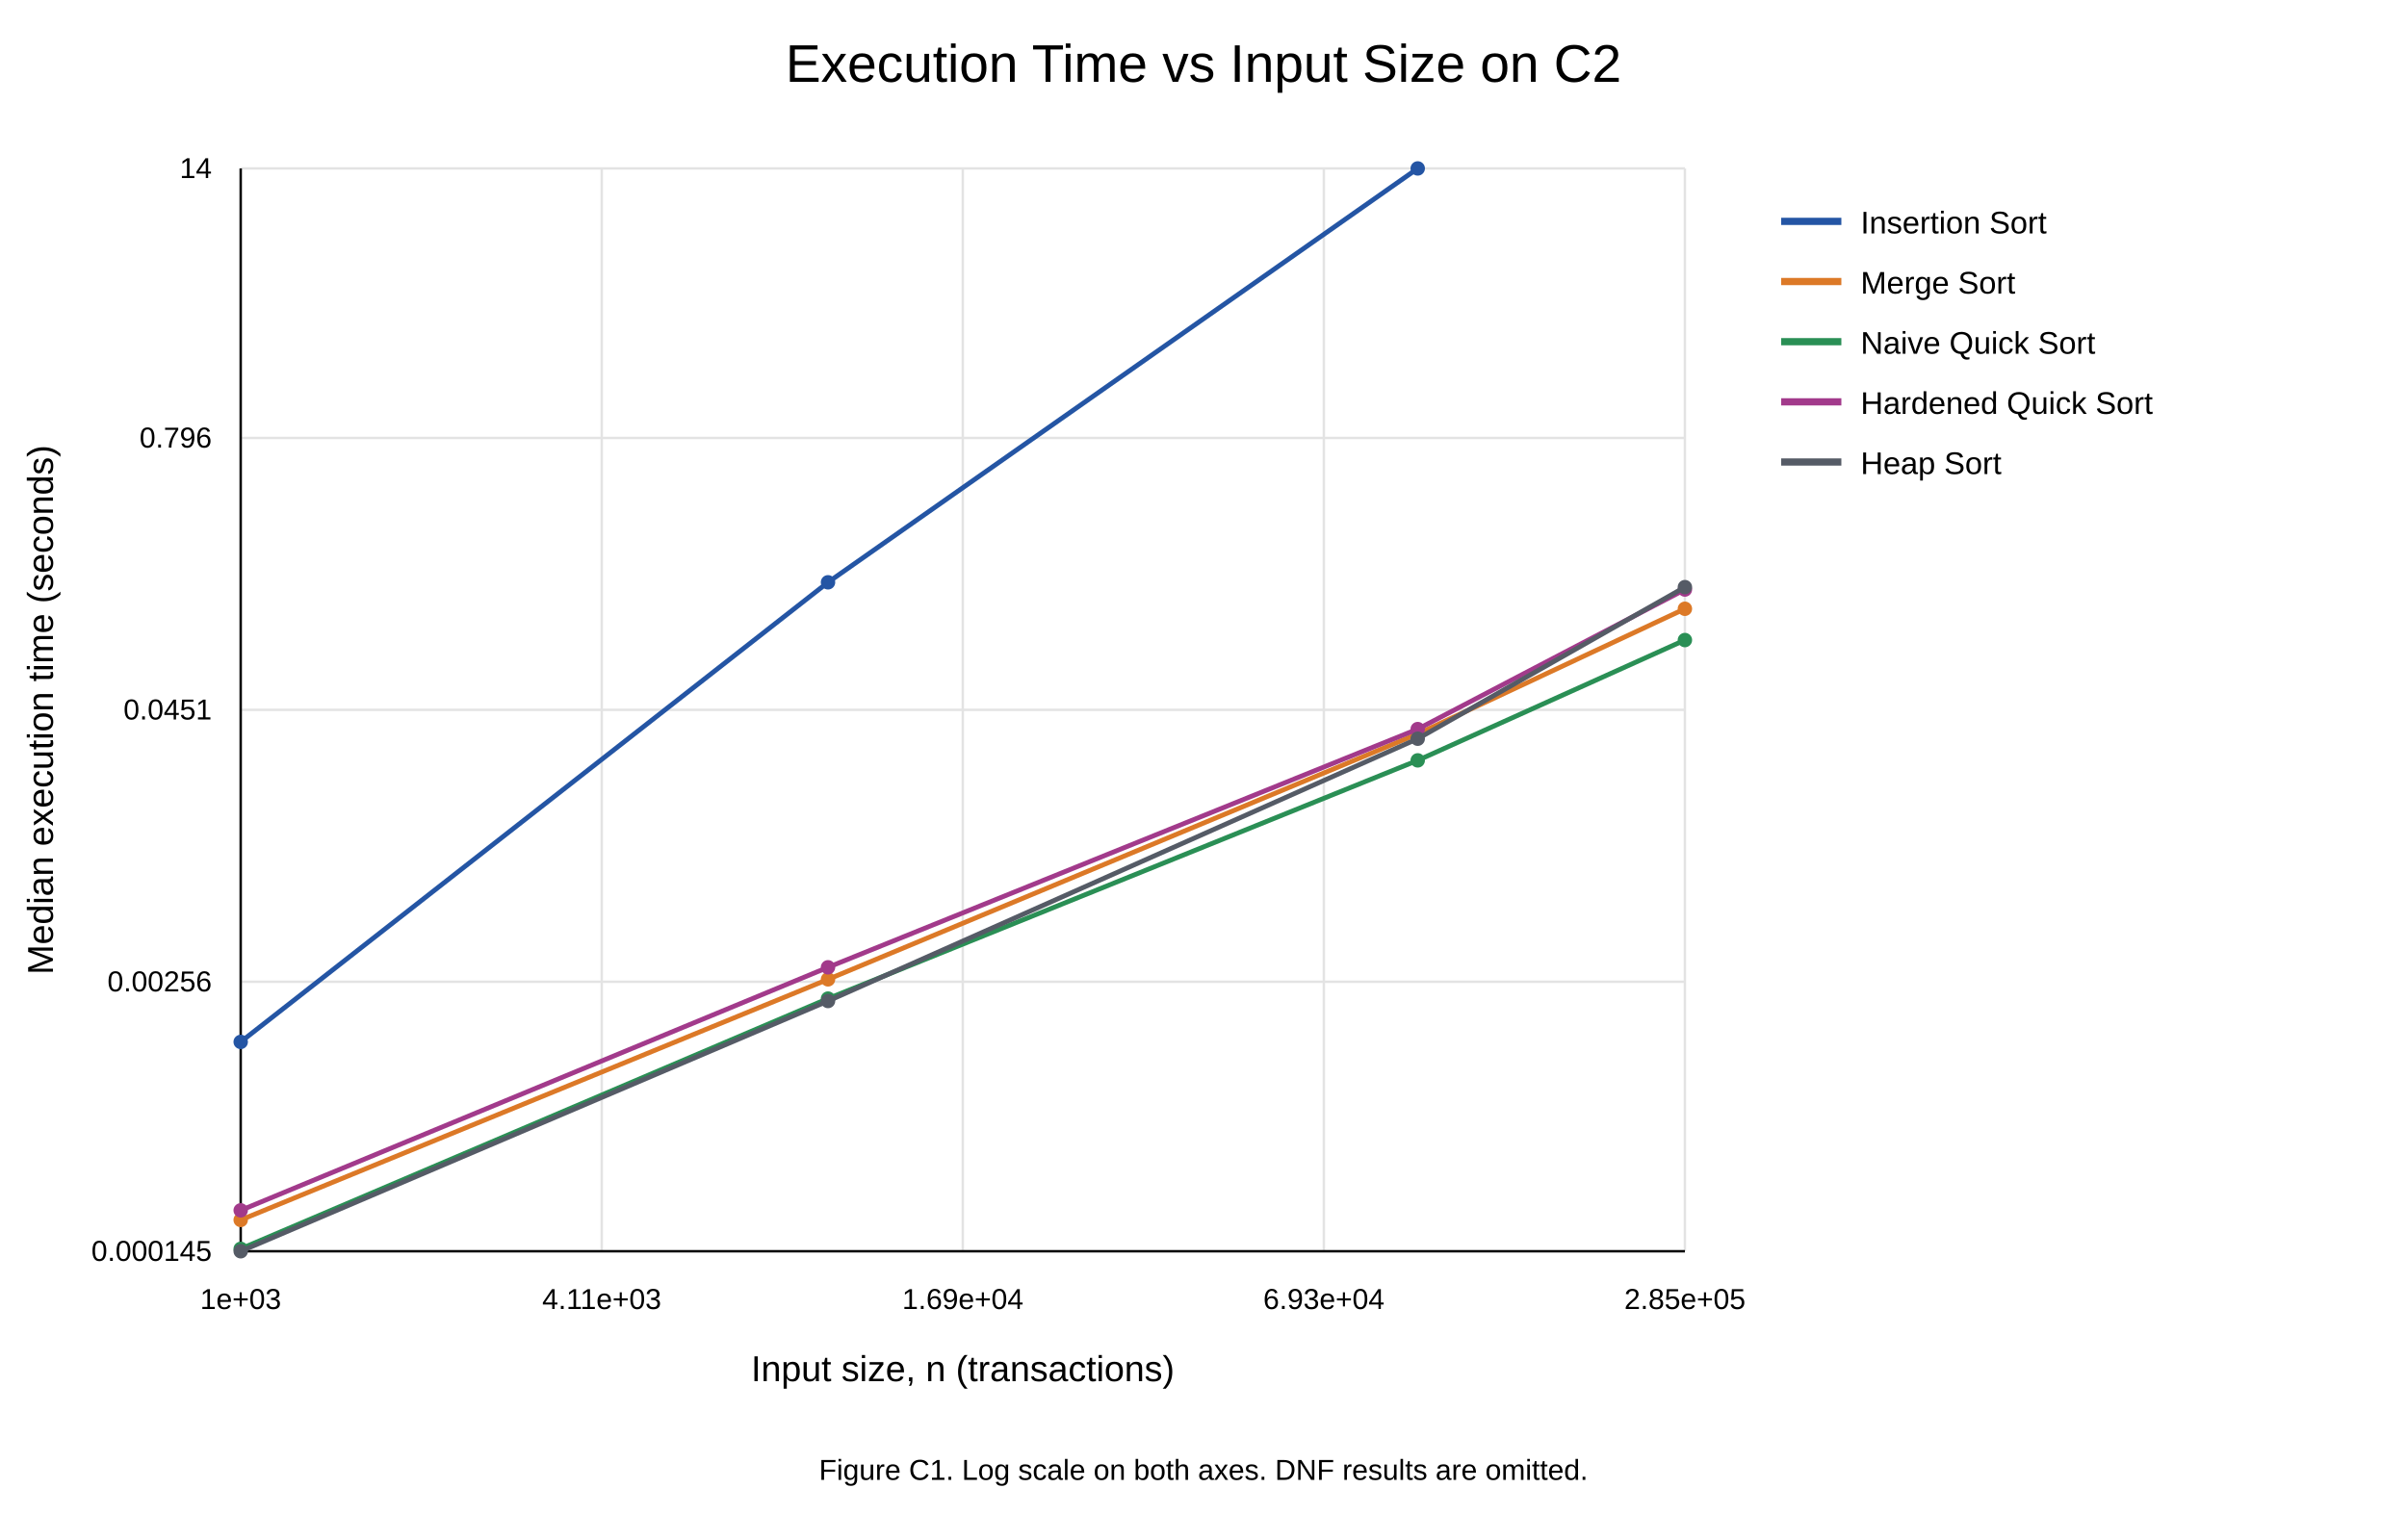
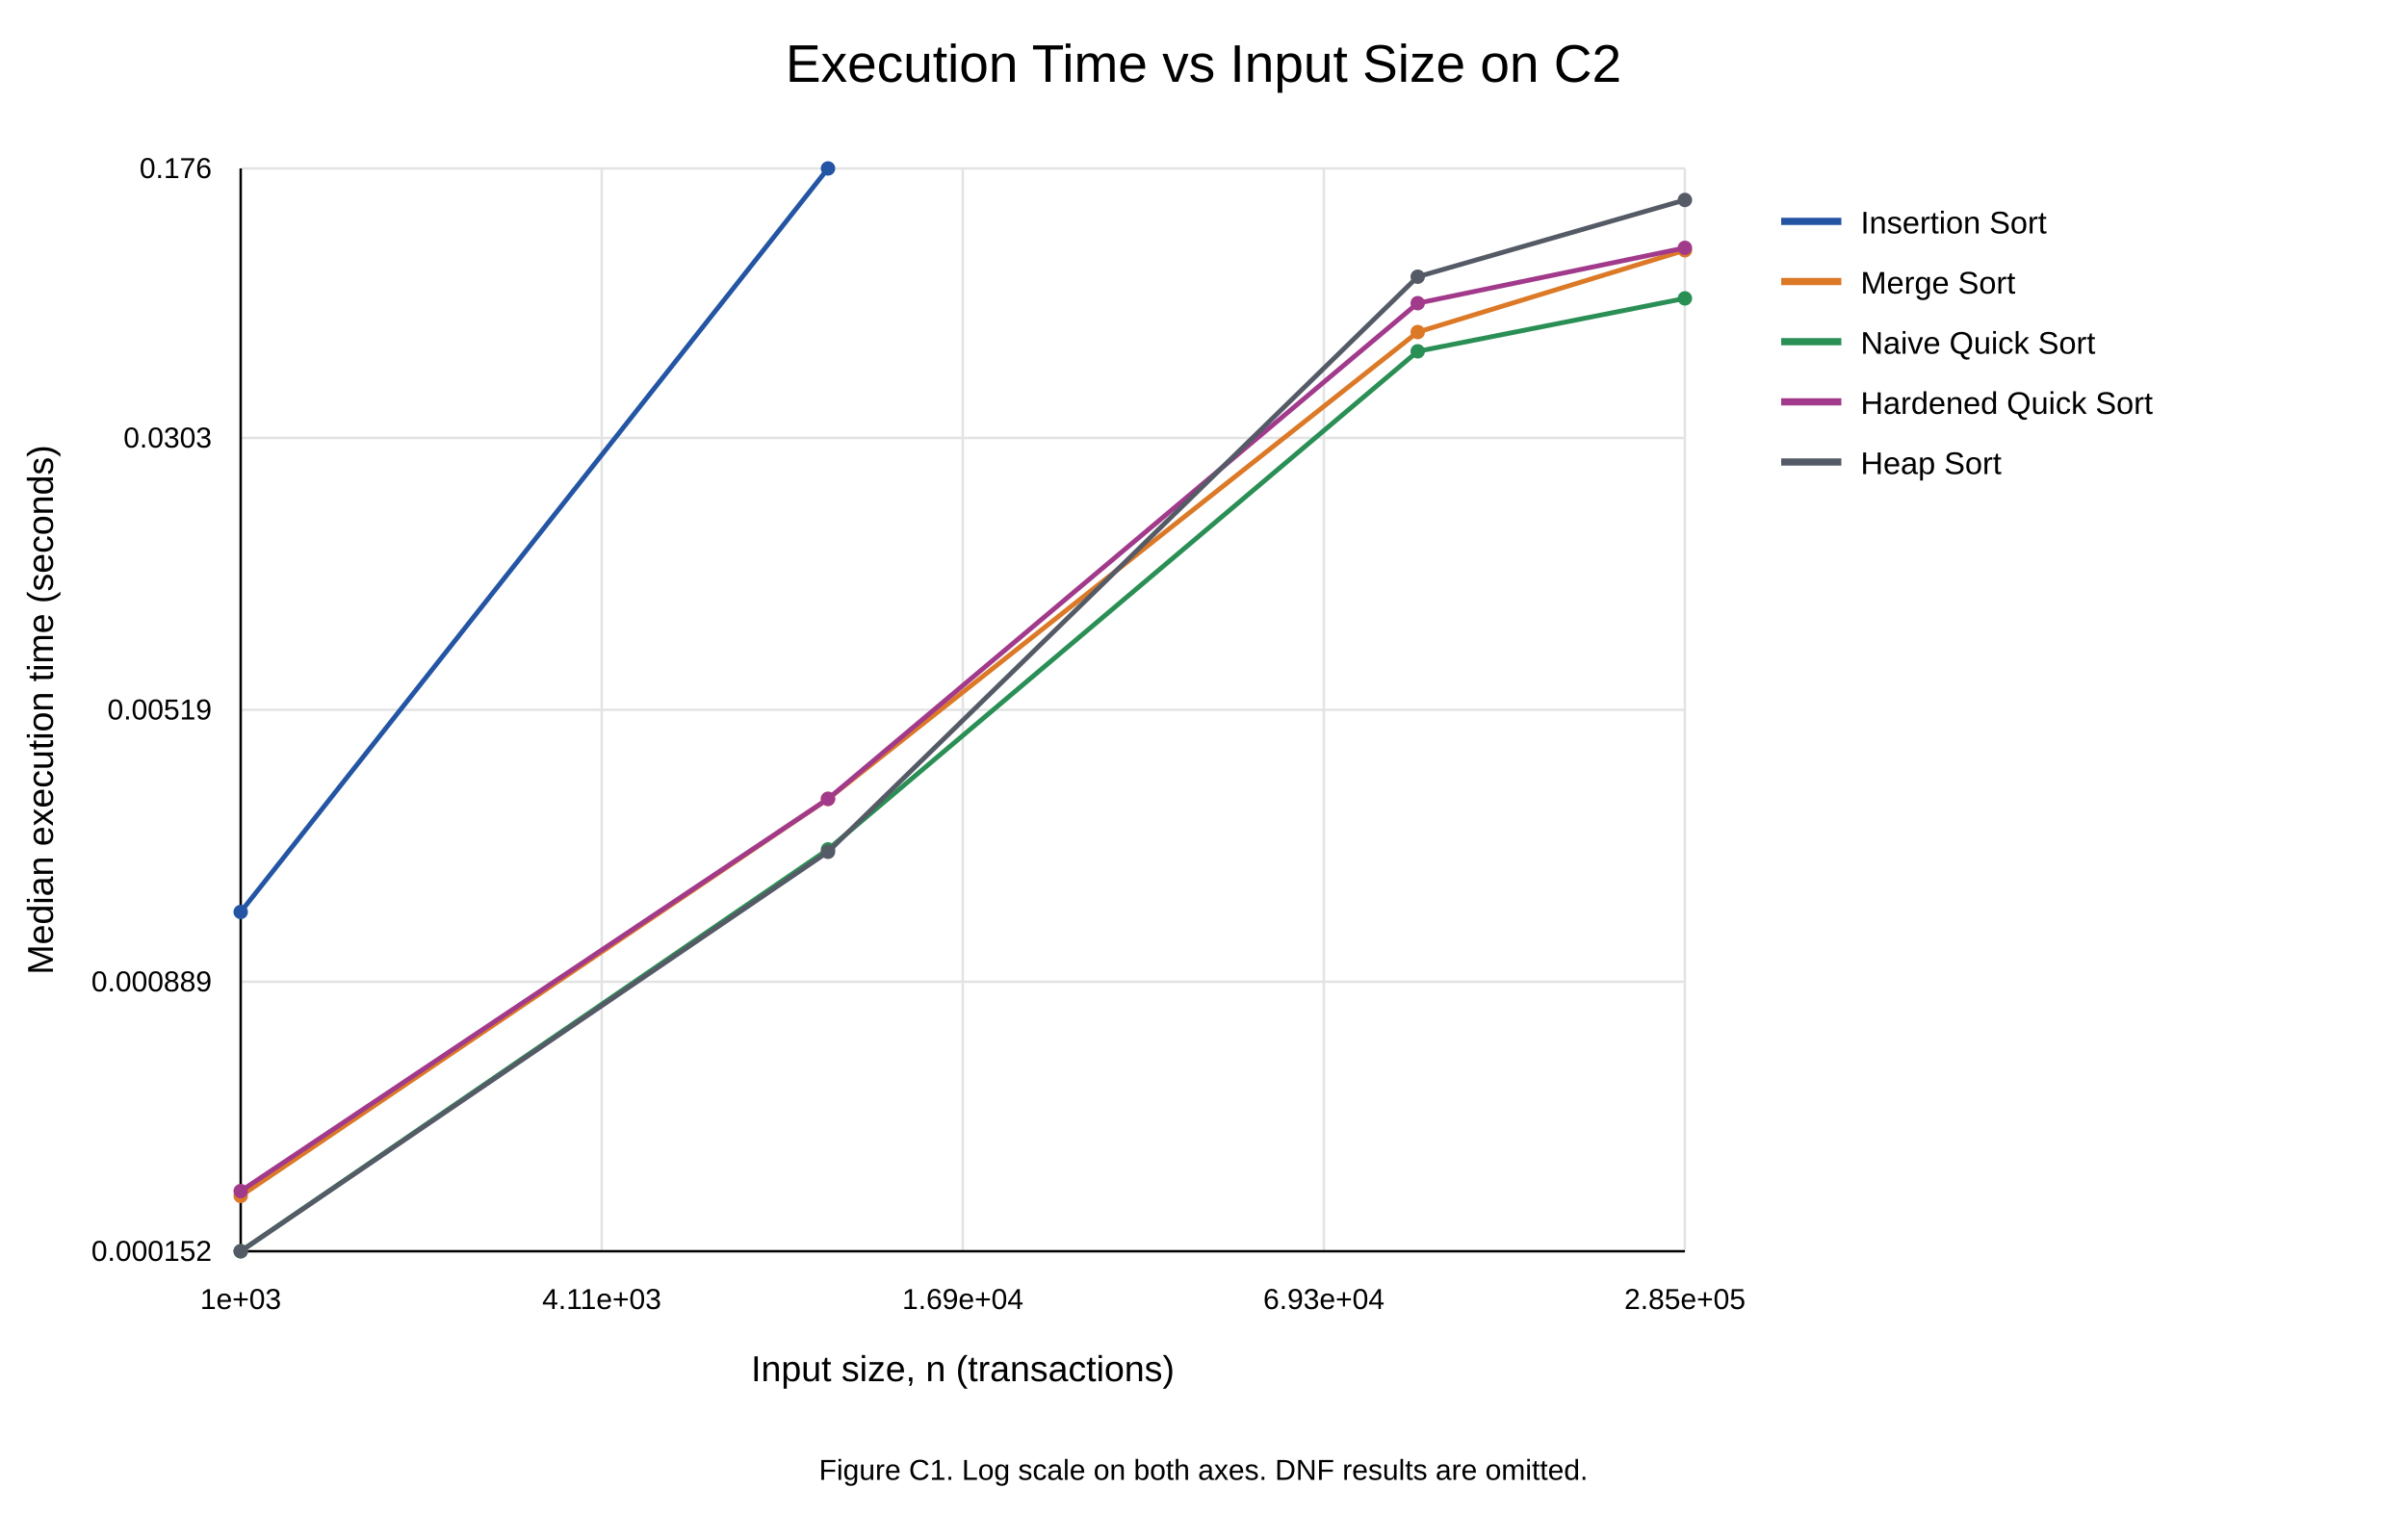
<svg xmlns="http://www.w3.org/2000/svg" width="1000" height="640" viewBox="0 0 1000 640">
  <rect width="100%" height="100%" fill="white" />
  <text x="500" y="34" text-anchor="middle" font-family="Arial" font-size="22">Execution Time vs Input Size on C2</text>
  <line x1="100" y1="70" x2="100" y2="520" stroke="#e3e3e3" />
  <line x1="100" y1="70" x2="700" y2="70" stroke="#e3e3e3" />
  <text x="100" y="544" text-anchor="middle" font-family="Arial" font-size="12">1e+03</text>
-   <text x="88" y="74" text-anchor="end" font-family="Arial" font-size="12">14</text>
+   <text x="88" y="74" text-anchor="end" font-family="Arial" font-size="12">0.176</text>
  <line x1="250" y1="70" x2="250" y2="520" stroke="#e3e3e3" />
  <line x1="100" y1="182" x2="700" y2="182" stroke="#e3e3e3" />
  <text x="250" y="544" text-anchor="middle" font-family="Arial" font-size="12">4.11e+03</text>
-   <text x="88" y="186" text-anchor="end" font-family="Arial" font-size="12">0.796</text>
+   <text x="88" y="186" text-anchor="end" font-family="Arial" font-size="12">0.0303</text>
  <line x1="400" y1="70" x2="400" y2="520" stroke="#e3e3e3" />
  <line x1="100" y1="295" x2="700" y2="295" stroke="#e3e3e3" />
  <text x="400" y="544" text-anchor="middle" font-family="Arial" font-size="12">1.69e+04</text>
-   <text x="88" y="299" text-anchor="end" font-family="Arial" font-size="12">0.0451</text>
+   <text x="88" y="299" text-anchor="end" font-family="Arial" font-size="12">0.00519</text>
  <line x1="550" y1="70" x2="550" y2="520" stroke="#e3e3e3" />
  <line x1="100" y1="408" x2="700" y2="408" stroke="#e3e3e3" />
  <text x="550" y="544" text-anchor="middle" font-family="Arial" font-size="12">6.93e+04</text>
-   <text x="88" y="412" text-anchor="end" font-family="Arial" font-size="12">0.00256</text>
+   <text x="88" y="412" text-anchor="end" font-family="Arial" font-size="12">0.000889</text>
  <line x1="700" y1="70" x2="700" y2="520" stroke="#e3e3e3" />
  <line x1="100" y1="520" x2="700" y2="520" stroke="#e3e3e3" />
  <text x="700" y="544" text-anchor="middle" font-family="Arial" font-size="12">2.85e+05</text>
-   <text x="88" y="524" text-anchor="end" font-family="Arial" font-size="12">0.000145</text>
+   <text x="88" y="524" text-anchor="end" font-family="Arial" font-size="12">0.000152</text>
  <line x1="100" y1="520" x2="700" y2="520" stroke="black" />
  <line x1="100" y1="70" x2="100" y2="520" stroke="black" />
  <text x="400" y="574" text-anchor="middle" font-family="Arial" font-size="15">Input size, n (transactions)</text>
  <text x="22" y="295" transform="rotate(-90 22 295)" text-anchor="middle" font-family="Arial" font-size="15">Median execution time (seconds)</text>
-   <circle cx="100" cy="433" r="3" fill="#2455a4" />
-   <line x1="100" y1="433" x2="344" y2="242" stroke="#2455a4" stroke-width="2" />
-   <circle cx="344" cy="242" r="3" fill="#2455a4" />
-   <line x1="344" y1="242" x2="589" y2="70" stroke="#2455a4" stroke-width="2" />
-   <circle cx="589" cy="70" r="3" fill="#2455a4" />
+   <circle cx="100" cy="379" r="3" fill="#2455a4" />
+   <line x1="100" y1="379" x2="344" y2="70" stroke="#2455a4" stroke-width="2" />
+   <circle cx="344" cy="70" r="3" fill="#2455a4" />
  <line x1="740" y1="92" x2="765" y2="92" stroke="#2455a4" stroke-width="3" />
  <text x="773" y="97" font-family="Arial" font-size="13">Insertion Sort</text>
-   <circle cx="100" cy="507" r="3" fill="#dc7927" />
-   <line x1="100" y1="507" x2="344" y2="407" stroke="#dc7927" stroke-width="2" />
-   <circle cx="344" cy="407" r="3" fill="#dc7927" />
-   <line x1="344" y1="407" x2="589" y2="305" stroke="#dc7927" stroke-width="2" />
-   <circle cx="589" cy="305" r="3" fill="#dc7927" />
-   <line x1="589" y1="305" x2="700" y2="253" stroke="#dc7927" stroke-width="2" />
-   <circle cx="700" cy="253" r="3" fill="#dc7927" />
+   <circle cx="100" cy="497" r="3" fill="#dc7927" />
+   <line x1="100" y1="497" x2="344" y2="332" stroke="#dc7927" stroke-width="2" />
+   <circle cx="344" cy="332" r="3" fill="#dc7927" />
+   <line x1="344" y1="332" x2="589" y2="138" stroke="#dc7927" stroke-width="2" />
+   <circle cx="589" cy="138" r="3" fill="#dc7927" />
+   <line x1="589" y1="138" x2="700" y2="104" stroke="#dc7927" stroke-width="2" />
+   <circle cx="700" cy="104" r="3" fill="#dc7927" />
  <line x1="740" y1="117" x2="765" y2="117" stroke="#dc7927" stroke-width="3" />
  <text x="773" y="122" font-family="Arial" font-size="13">Merge Sort</text>
-   <circle cx="100" cy="519" r="3" fill="#2a8f55" />
-   <line x1="100" y1="519" x2="344" y2="415" stroke="#2a8f55" stroke-width="2" />
-   <circle cx="344" cy="415" r="3" fill="#2a8f55" />
-   <line x1="344" y1="415" x2="589" y2="316" stroke="#2a8f55" stroke-width="2" />
-   <circle cx="589" cy="316" r="3" fill="#2a8f55" />
-   <line x1="589" y1="316" x2="700" y2="266" stroke="#2a8f55" stroke-width="2" />
-   <circle cx="700" cy="266" r="3" fill="#2a8f55" />
+   <circle cx="100" cy="520" r="3" fill="#2a8f55" />
+   <line x1="100" y1="520" x2="344" y2="353" stroke="#2a8f55" stroke-width="2" />
+   <circle cx="344" cy="353" r="3" fill="#2a8f55" />
+   <line x1="344" y1="353" x2="589" y2="146" stroke="#2a8f55" stroke-width="2" />
+   <circle cx="589" cy="146" r="3" fill="#2a8f55" />
+   <line x1="589" y1="146" x2="700" y2="124" stroke="#2a8f55" stroke-width="2" />
+   <circle cx="700" cy="124" r="3" fill="#2a8f55" />
  <line x1="740" y1="142" x2="765" y2="142" stroke="#2a8f55" stroke-width="3" />
  <text x="773" y="147" font-family="Arial" font-size="13">Naive Quick Sort</text>
-   <circle cx="100" cy="503" r="3" fill="#a23a8b" />
-   <line x1="100" y1="503" x2="344" y2="402" stroke="#a23a8b" stroke-width="2" />
-   <circle cx="344" cy="402" r="3" fill="#a23a8b" />
-   <line x1="344" y1="402" x2="589" y2="303" stroke="#a23a8b" stroke-width="2" />
-   <circle cx="589" cy="303" r="3" fill="#a23a8b" />
-   <line x1="589" y1="303" x2="700" y2="245" stroke="#a23a8b" stroke-width="2" />
-   <circle cx="700" cy="245" r="3" fill="#a23a8b" />
+   <circle cx="100" cy="495" r="3" fill="#a23a8b" />
+   <line x1="100" y1="495" x2="344" y2="332" stroke="#a23a8b" stroke-width="2" />
+   <circle cx="344" cy="332" r="3" fill="#a23a8b" />
+   <line x1="344" y1="332" x2="589" y2="126" stroke="#a23a8b" stroke-width="2" />
+   <circle cx="589" cy="126" r="3" fill="#a23a8b" />
+   <line x1="589" y1="126" x2="700" y2="103" stroke="#a23a8b" stroke-width="2" />
+   <circle cx="700" cy="103" r="3" fill="#a23a8b" />
  <line x1="740" y1="167" x2="765" y2="167" stroke="#a23a8b" stroke-width="3" />
  <text x="773" y="172" font-family="Arial" font-size="13">Hardened Quick Sort</text>
  <circle cx="100" cy="520" r="3" fill="#555b66" />
-   <line x1="100" y1="520" x2="344" y2="416" stroke="#555b66" stroke-width="2" />
-   <circle cx="344" cy="416" r="3" fill="#555b66" />
-   <line x1="344" y1="416" x2="589" y2="307" stroke="#555b66" stroke-width="2" />
-   <circle cx="589" cy="307" r="3" fill="#555b66" />
-   <line x1="589" y1="307" x2="700" y2="244" stroke="#555b66" stroke-width="2" />
-   <circle cx="700" cy="244" r="3" fill="#555b66" />
+   <line x1="100" y1="520" x2="344" y2="354" stroke="#555b66" stroke-width="2" />
+   <circle cx="344" cy="354" r="3" fill="#555b66" />
+   <line x1="344" y1="354" x2="589" y2="115" stroke="#555b66" stroke-width="2" />
+   <circle cx="589" cy="115" r="3" fill="#555b66" />
+   <line x1="589" y1="115" x2="700" y2="83.1" stroke="#555b66" stroke-width="2" />
+   <circle cx="700" cy="83.1" r="3" fill="#555b66" />
  <line x1="740" y1="192" x2="765" y2="192" stroke="#555b66" stroke-width="3" />
  <text x="773" y="197" font-family="Arial" font-size="13">Heap Sort</text>
  <text x="500" y="615" text-anchor="middle" font-family="Arial" font-size="12">Figure C1. Log scale on both axes. DNF results are omitted.</text>
</svg>
